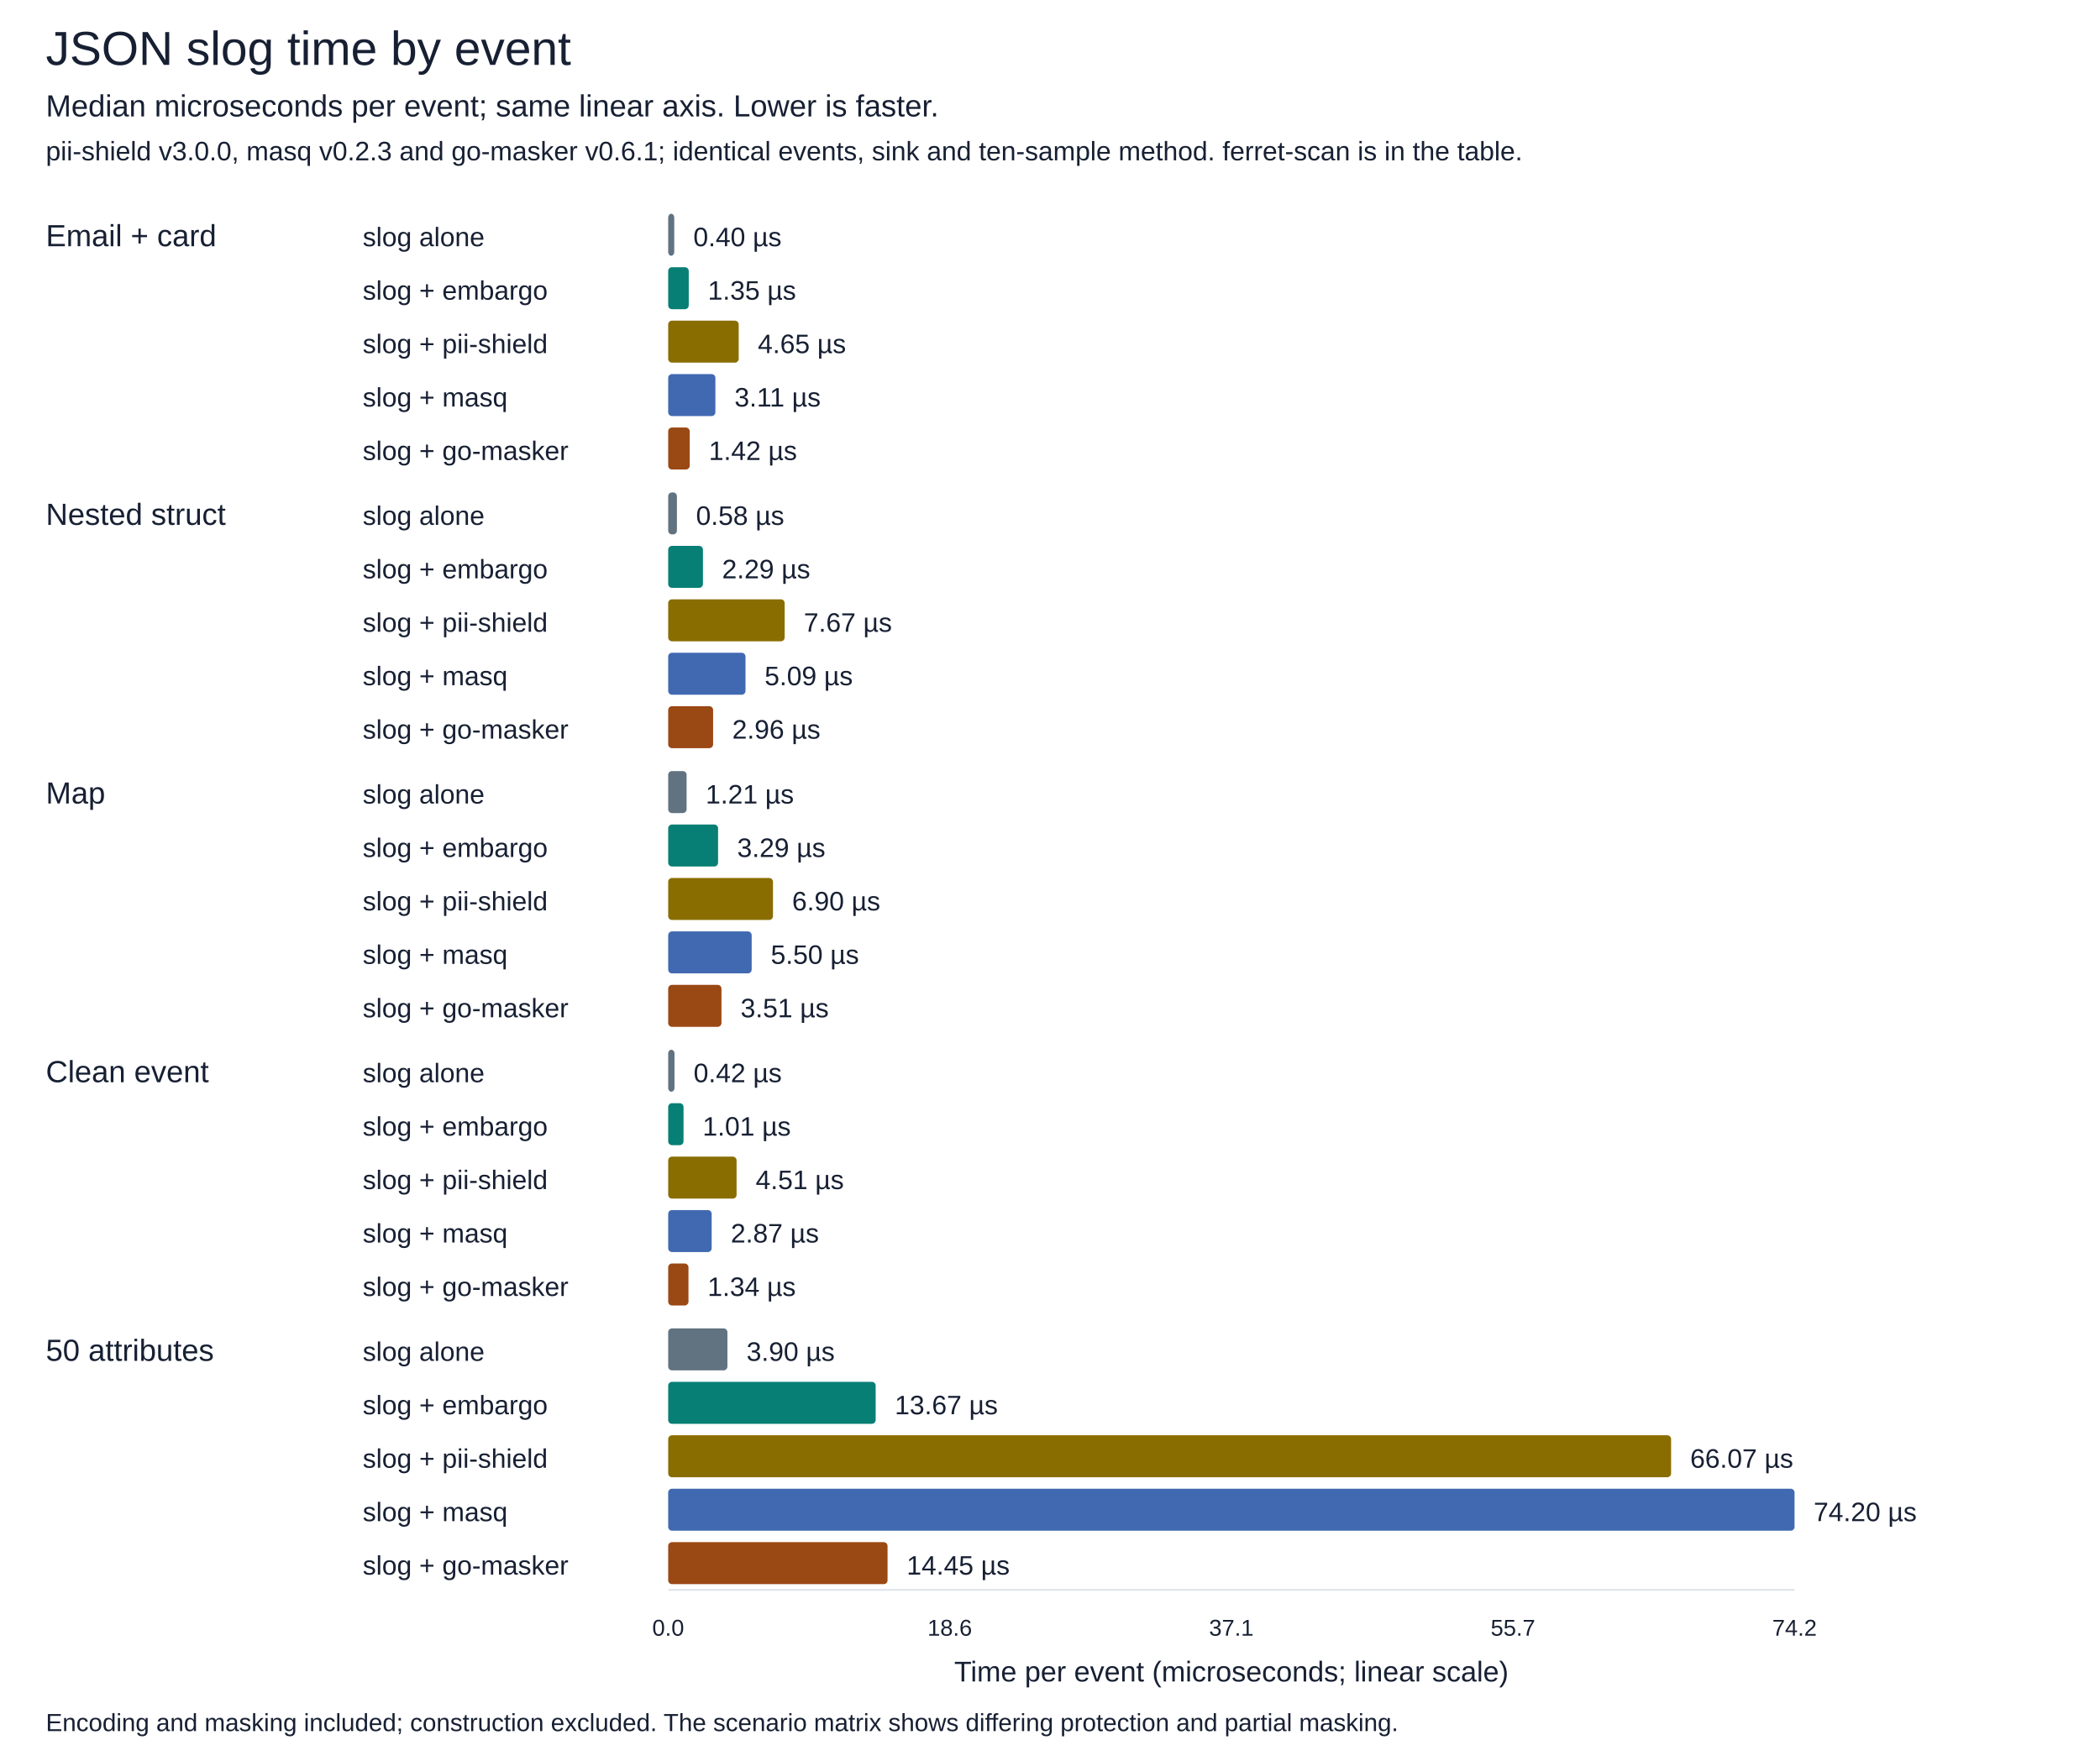
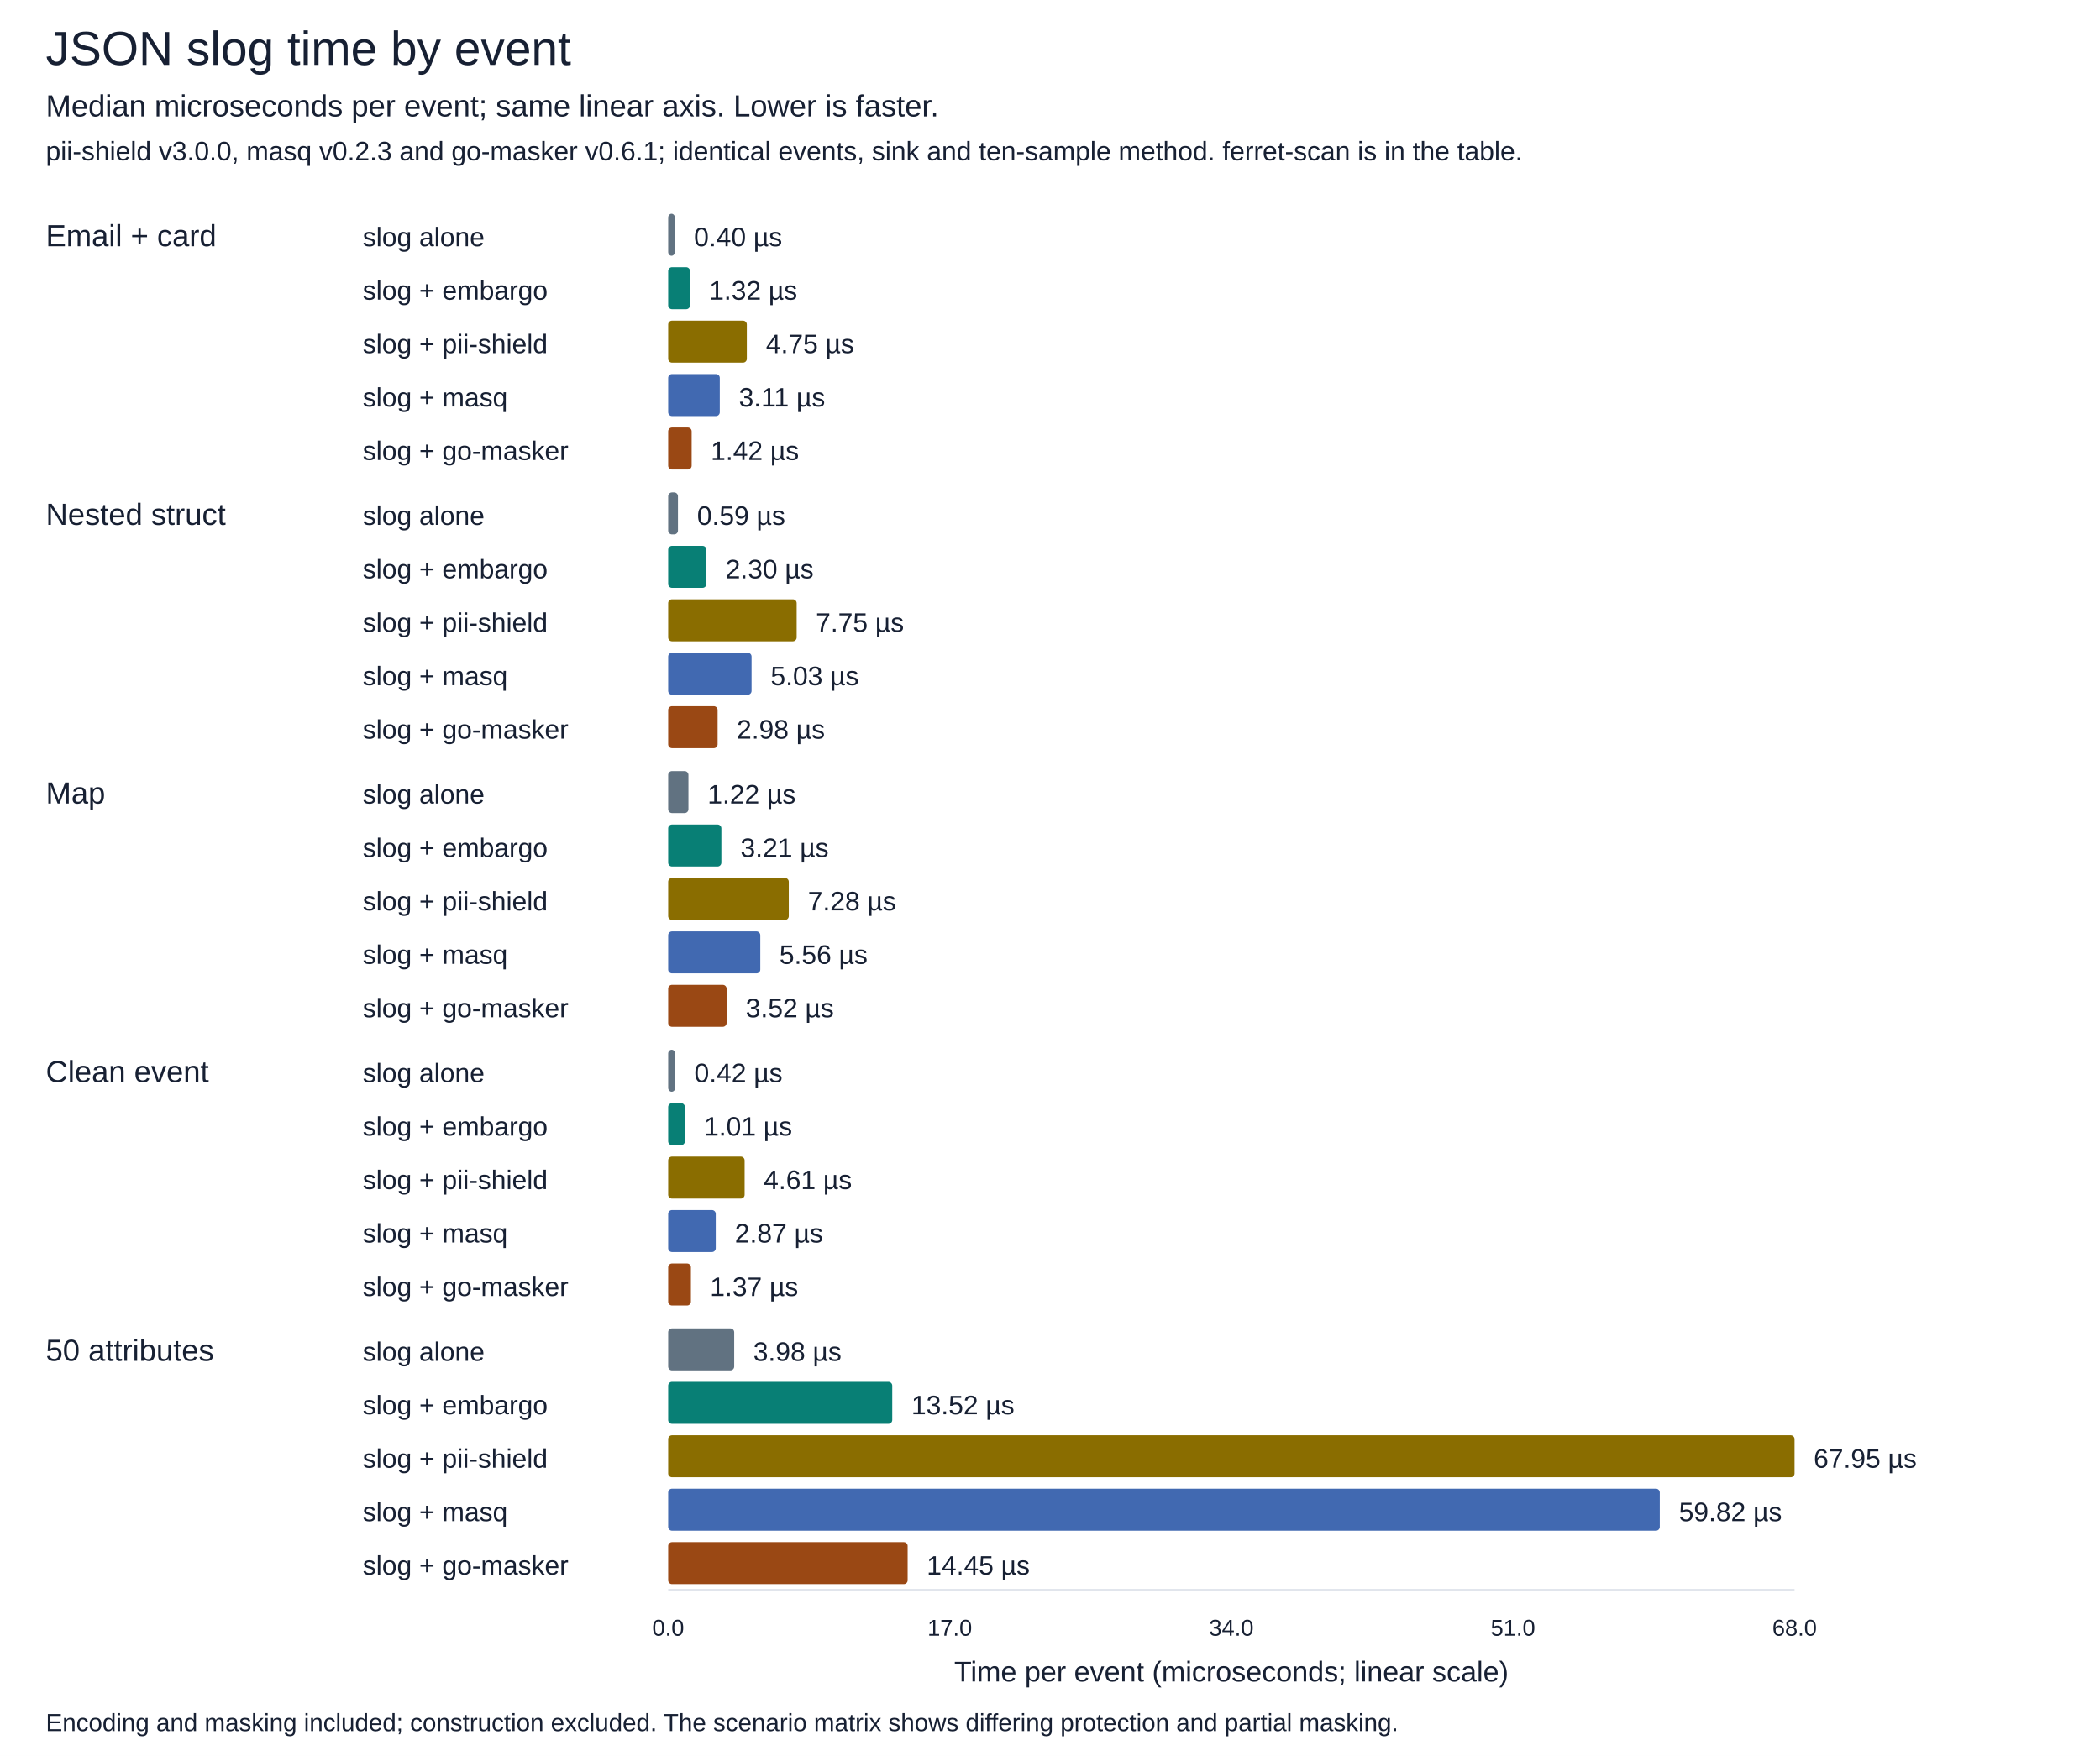
<svg xmlns="http://www.w3.org/2000/svg" width="1100" height="920" viewBox="0 0 1100 920" role="img">
  <rect width="100%" height="100%" fill="white" />
  <g font-family="Arial, sans-serif" font-size="15" fill="#172033">
    <text x="24" y="34" font-size="25" fill="#172033" text-anchor="start">JSON slog time by event</text>
    <text x="24" y="61" font-size="16" fill="#172033" text-anchor="start">Median microseconds per event; same linear axis. Lower is faster.</text>
    <text x="24" y="84" font-size="14" fill="#172033" text-anchor="start">pii-shield v3.0.0, masq v0.2.3 and go-masker v0.6.1; identical events, sink and ten-sample method. ferret-scan is in the table.</text>
    <text x="24" y="129" font-size="16" fill="#172033" text-anchor="start">Email + card</text>
    <text x="190" y="129" font-size="14" fill="#172033" text-anchor="start">slog alone</text>
-     <rect x="350" y="112" width="3.18" height="22" rx="2" fill="#617281" />
-     <text x="363.18" y="129" font-size="14" fill="#172033" text-anchor="start">0.40 µs</text>
+     <rect x="350" y="112" width="3.51" height="22" rx="2" fill="#617281" />
+     <text x="363.51" y="129" font-size="14" fill="#172033" text-anchor="start">0.40 µs</text>
    <text x="190" y="157" font-size="14" fill="#172033" text-anchor="start">slog + embargo</text>
-     <rect x="350" y="140" width="10.77" height="22" rx="2" fill="#087f75" />
-     <text x="370.77" y="157" font-size="14" fill="#172033" text-anchor="start">1.35 µs</text>
+     <rect x="350" y="140" width="11.43" height="22" rx="2" fill="#087f75" />
+     <text x="371.43" y="157" font-size="14" fill="#172033" text-anchor="start">1.32 µs</text>
    <text x="190" y="185" font-size="14" fill="#172033" text-anchor="start">slog + pii-shield</text>
-     <rect x="350" y="168" width="36.94" height="22" rx="2" fill="#8a6d00" />
-     <text x="396.94" y="185" font-size="14" fill="#172033" text-anchor="start">4.65 µs</text>
+     <rect x="350" y="168" width="41.20" height="22" rx="2" fill="#8a6d00" />
+     <text x="401.2" y="185" font-size="14" fill="#172033" text-anchor="start">4.75 µs</text>
    <text x="190" y="213" font-size="14" fill="#172033" text-anchor="start">slog + masq</text>
-     <rect x="350" y="196" width="24.73" height="22" rx="2" fill="#4169b1" />
-     <text x="384.73" y="213" font-size="14" fill="#172033" text-anchor="start">3.11 µs</text>
+     <rect x="350" y="196" width="27.03" height="22" rx="2" fill="#4169b1" />
+     <text x="387.03" y="213" font-size="14" fill="#172033" text-anchor="start">3.11 µs</text>
    <text x="190" y="241" font-size="14" fill="#172033" text-anchor="start">slog + go-masker</text>
-     <rect x="350" y="224" width="11.28" height="22" rx="2" fill="#9a4814" />
-     <text x="371.28" y="241" font-size="14" fill="#172033" text-anchor="start">1.42 µs</text>
+     <rect x="350" y="224" width="12.30" height="22" rx="2" fill="#9a4814" />
+     <text x="372.3" y="241" font-size="14" fill="#172033" text-anchor="start">1.42 µs</text>
    <text x="24" y="275" font-size="16" fill="#172033" text-anchor="start">Nested struct</text>
    <text x="190" y="275" font-size="14" fill="#172033" text-anchor="start">slog alone</text>
-     <rect x="350" y="258" width="4.58" height="22" rx="2" fill="#617281" />
-     <text x="364.58" y="275" font-size="14" fill="#172033" text-anchor="start">0.58 µs</text>
+     <rect x="350" y="258" width="5.12" height="22" rx="2" fill="#617281" />
+     <text x="365.12" y="275" font-size="14" fill="#172033" text-anchor="start">0.59 µs</text>
    <text x="190" y="303" font-size="14" fill="#172033" text-anchor="start">slog + embargo</text>
-     <rect x="350" y="286" width="18.21" height="22" rx="2" fill="#087f75" />
-     <text x="378.21" y="303" font-size="14" fill="#172033" text-anchor="start">2.29 µs</text>
+     <rect x="350" y="286" width="20.00" height="22" rx="2" fill="#087f75" />
+     <text x="380.0" y="303" font-size="14" fill="#172033" text-anchor="start">2.30 µs</text>
    <text x="190" y="331" font-size="14" fill="#172033" text-anchor="start">slog + pii-shield</text>
-     <rect x="350" y="314" width="61.02" height="22" rx="2" fill="#8a6d00" />
-     <text x="421.02" y="331" font-size="14" fill="#172033" text-anchor="start">7.67 µs</text>
+     <rect x="350" y="314" width="67.30" height="22" rx="2" fill="#8a6d00" />
+     <text x="427.3" y="331" font-size="14" fill="#172033" text-anchor="start">7.75 µs</text>
    <text x="190" y="359" font-size="14" fill="#172033" text-anchor="start">slog + masq</text>
-     <rect x="350" y="342" width="40.50" height="22" rx="2" fill="#4169b1" />
-     <text x="400.5" y="359" font-size="14" fill="#172033" text-anchor="start">5.09 µs</text>
+     <rect x="350" y="342" width="43.68" height="22" rx="2" fill="#4169b1" />
+     <text x="403.68" y="359" font-size="14" fill="#172033" text-anchor="start">5.03 µs</text>
    <text x="190" y="387" font-size="14" fill="#172033" text-anchor="start">slog + go-masker</text>
-     <rect x="350" y="370" width="23.53" height="22" rx="2" fill="#9a4814" />
-     <text x="383.53" y="387" font-size="14" fill="#172033" text-anchor="start">2.96 µs</text>
+     <rect x="350" y="370" width="25.89" height="22" rx="2" fill="#9a4814" />
+     <text x="385.89" y="387" font-size="14" fill="#172033" text-anchor="start">2.98 µs</text>
    <text x="24" y="421" font-size="16" fill="#172033" text-anchor="start">Map</text>
    <text x="190" y="421" font-size="14" fill="#172033" text-anchor="start">slog alone</text>
-     <rect x="350" y="404" width="9.65" height="22" rx="2" fill="#617281" />
-     <text x="369.65" y="421" font-size="14" fill="#172033" text-anchor="start">1.21 µs</text>
+     <rect x="350" y="404" width="10.61" height="22" rx="2" fill="#617281" />
+     <text x="370.61" y="421" font-size="14" fill="#172033" text-anchor="start">1.22 µs</text>
    <text x="190" y="449" font-size="14" fill="#172033" text-anchor="start">slog + embargo</text>
-     <rect x="350" y="432" width="26.14" height="22" rx="2" fill="#087f75" />
-     <text x="386.14" y="449" font-size="14" fill="#172033" text-anchor="start">3.29 µs</text>
+     <rect x="350" y="432" width="27.86" height="22" rx="2" fill="#087f75" />
+     <text x="387.86" y="449" font-size="14" fill="#172033" text-anchor="start">3.21 µs</text>
    <text x="190" y="477" font-size="14" fill="#172033" text-anchor="start">slog + pii-shield</text>
-     <rect x="350" y="460" width="54.90" height="22" rx="2" fill="#8a6d00" />
-     <text x="414.9" y="477" font-size="14" fill="#172033" text-anchor="start">6.90 µs</text>
+     <rect x="350" y="460" width="63.17" height="22" rx="2" fill="#8a6d00" />
+     <text x="423.17" y="477" font-size="14" fill="#172033" text-anchor="start">7.28 µs</text>
    <text x="190" y="505" font-size="14" fill="#172033" text-anchor="start">slog + masq</text>
-     <rect x="350" y="488" width="43.74" height="22" rx="2" fill="#4169b1" />
-     <text x="403.74" y="505" font-size="14" fill="#172033" text-anchor="start">5.50 µs</text>
+     <rect x="350" y="488" width="48.25" height="22" rx="2" fill="#4169b1" />
+     <text x="408.25" y="505" font-size="14" fill="#172033" text-anchor="start">5.56 µs</text>
    <text x="190" y="533" font-size="14" fill="#172033" text-anchor="start">slog + go-masker</text>
-     <rect x="350" y="516" width="27.91" height="22" rx="2" fill="#9a4814" />
-     <text x="387.91" y="533" font-size="14" fill="#172033" text-anchor="start">3.51 µs</text>
+     <rect x="350" y="516" width="30.60" height="22" rx="2" fill="#9a4814" />
+     <text x="390.6" y="533" font-size="14" fill="#172033" text-anchor="start">3.52 µs</text>
    <text x="24" y="567" font-size="16" fill="#172033" text-anchor="start">Clean event</text>
    <text x="190" y="567" font-size="14" fill="#172033" text-anchor="start">slog alone</text>
-     <rect x="350" y="550" width="3.31" height="22" rx="2" fill="#617281" />
-     <text x="363.31" y="567" font-size="14" fill="#172033" text-anchor="start">0.42 µs</text>
+     <rect x="350" y="550" width="3.68" height="22" rx="2" fill="#617281" />
+     <text x="363.68" y="567" font-size="14" fill="#172033" text-anchor="start">0.42 µs</text>
    <text x="190" y="595" font-size="14" fill="#172033" text-anchor="start">slog + embargo</text>
-     <rect x="350" y="578" width="8.04" height="22" rx="2" fill="#087f75" />
-     <text x="368.04" y="595" font-size="14" fill="#172033" text-anchor="start">1.01 µs</text>
+     <rect x="350" y="578" width="8.75" height="22" rx="2" fill="#087f75" />
+     <text x="368.75" y="595" font-size="14" fill="#172033" text-anchor="start">1.01 µs</text>
    <text x="190" y="623" font-size="14" fill="#172033" text-anchor="start">slog + pii-shield</text>
-     <rect x="350" y="606" width="35.83" height="22" rx="2" fill="#8a6d00" />
-     <text x="395.83" y="623" font-size="14" fill="#172033" text-anchor="start">4.51 µs</text>
+     <rect x="350" y="606" width="40.04" height="22" rx="2" fill="#8a6d00" />
+     <text x="400.04" y="623" font-size="14" fill="#172033" text-anchor="start">4.61 µs</text>
    <text x="190" y="651" font-size="14" fill="#172033" text-anchor="start">slog + masq</text>
-     <rect x="350" y="634" width="22.78" height="22" rx="2" fill="#4169b1" />
-     <text x="382.78" y="651" font-size="14" fill="#172033" text-anchor="start">2.87 µs</text>
+     <rect x="350" y="634" width="24.92" height="22" rx="2" fill="#4169b1" />
+     <text x="384.92" y="651" font-size="14" fill="#172033" text-anchor="start">2.87 µs</text>
    <text x="190" y="679" font-size="14" fill="#172033" text-anchor="start">slog + go-masker</text>
-     <rect x="350" y="662" width="10.63" height="22" rx="2" fill="#9a4814" />
-     <text x="370.63" y="679" font-size="14" fill="#172033" text-anchor="start">1.34 µs</text>
+     <rect x="350" y="662" width="11.91" height="22" rx="2" fill="#9a4814" />
+     <text x="371.91" y="679" font-size="14" fill="#172033" text-anchor="start">1.37 µs</text>
    <text x="24" y="713" font-size="16" fill="#172033" text-anchor="start">50 attributes</text>
    <text x="190" y="713" font-size="14" fill="#172033" text-anchor="start">slog alone</text>
-     <rect x="350" y="696" width="31.03" height="22" rx="2" fill="#617281" />
-     <text x="391.03" y="713" font-size="14" fill="#172033" text-anchor="start">3.90 µs</text>
+     <rect x="350" y="696" width="34.58" height="22" rx="2" fill="#617281" />
+     <text x="394.58" y="713" font-size="14" fill="#172033" text-anchor="start">3.98 µs</text>
    <text x="190" y="741" font-size="14" fill="#172033" text-anchor="start">slog + embargo</text>
-     <rect x="350" y="724" width="108.68" height="22" rx="2" fill="#087f75" />
-     <text x="468.68" y="741" font-size="14" fill="#172033" text-anchor="start">13.67 µs</text>
+     <rect x="350" y="724" width="117.37" height="22" rx="2" fill="#087f75" />
+     <text x="477.37" y="741" font-size="14" fill="#172033" text-anchor="start">13.52 µs</text>
    <text x="190" y="769" font-size="14" fill="#172033" text-anchor="start">slog + pii-shield</text>
-     <rect x="350" y="752" width="525.33" height="22" rx="2" fill="#8a6d00" />
-     <text x="885.33" y="769" font-size="14" fill="#172033" text-anchor="start">66.07 µs</text>
+     <rect x="350" y="752" width="590.00" height="22" rx="2" fill="#8a6d00" />
+     <text x="950.0" y="769" font-size="14" fill="#172033" text-anchor="start">67.95 µs</text>
    <text x="190" y="797" font-size="14" fill="#172033" text-anchor="start">slog + masq</text>
-     <rect x="350" y="780" width="590.00" height="22" rx="2" fill="#4169b1" />
-     <text x="950.0" y="797" font-size="14" fill="#172033" text-anchor="start">74.20 µs</text>
+     <rect x="350" y="780" width="519.41" height="22" rx="2" fill="#4169b1" />
+     <text x="879.41" y="797" font-size="14" fill="#172033" text-anchor="start">59.82 µs</text>
    <text x="190" y="825" font-size="14" fill="#172033" text-anchor="start">slog + go-masker</text>
-     <rect x="350" y="808" width="114.91" height="22" rx="2" fill="#9a4814" />
-     <text x="474.91" y="825" font-size="14" fill="#172033" text-anchor="start">14.45 µs</text>
+     <rect x="350" y="808" width="125.43" height="22" rx="2" fill="#9a4814" />
+     <text x="485.43" y="825" font-size="14" fill="#172033" text-anchor="start">14.45 µs</text>
    <path d="M350,833 L940,833" stroke="#e1e5ec" />
    <text x="350.0" y="857" font-size="12" fill="#172033" text-anchor="middle">0.0</text>
-     <text x="497.5" y="857" font-size="12" fill="#172033" text-anchor="middle">18.6</text>
-     <text x="645.0" y="857" font-size="12" fill="#172033" text-anchor="middle">37.1</text>
-     <text x="792.5" y="857" font-size="12" fill="#172033" text-anchor="middle">55.7</text>
-     <text x="940.0" y="857" font-size="12" fill="#172033" text-anchor="middle">74.2</text>
+     <text x="497.5" y="857" font-size="12" fill="#172033" text-anchor="middle">17.0</text>
+     <text x="645.0" y="857" font-size="12" fill="#172033" text-anchor="middle">34.0</text>
+     <text x="792.5" y="857" font-size="12" fill="#172033" text-anchor="middle">51.0</text>
+     <text x="940.0" y="857" font-size="12" fill="#172033" text-anchor="middle">68.0</text>
    <text x="645" y="881" font-size="15" fill="#172033" text-anchor="middle">Time per event (microseconds; linear scale)</text>
    <text x="24" y="907" font-size="13" fill="#172033" text-anchor="start">Encoding and masking included; construction excluded. The scenario matrix shows differing protection and partial masking.</text>
  </g>
</svg>
